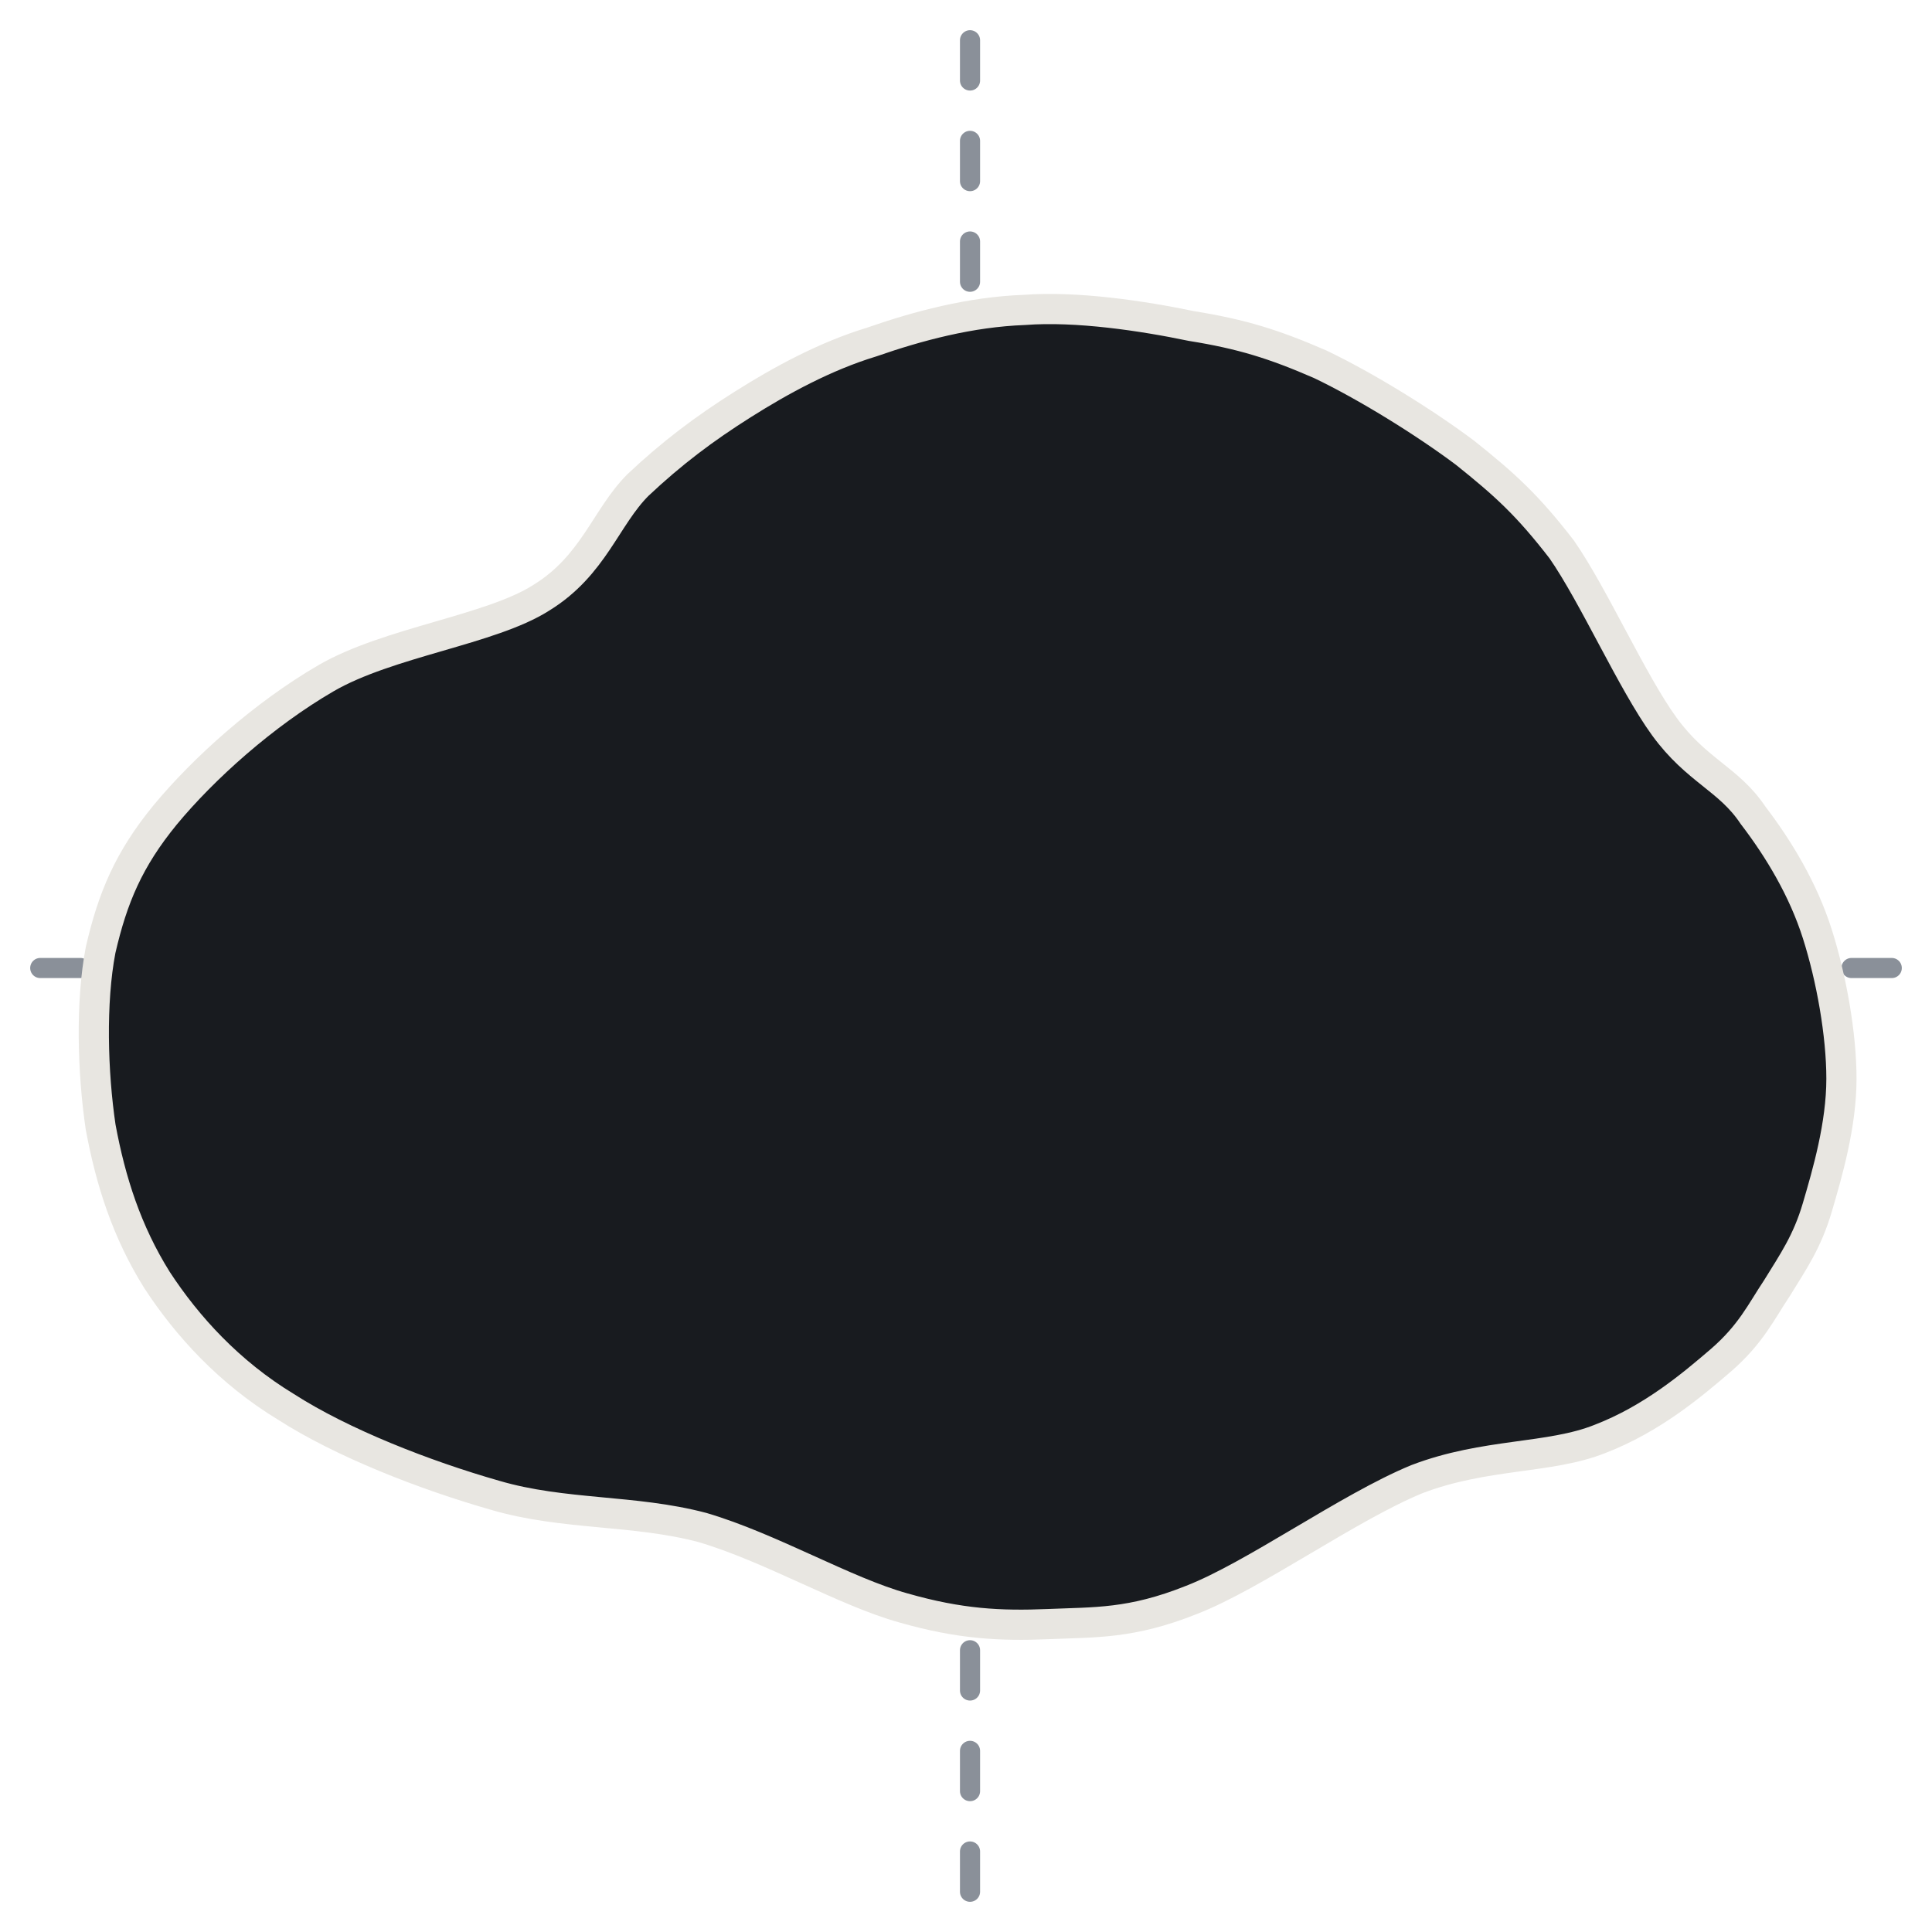
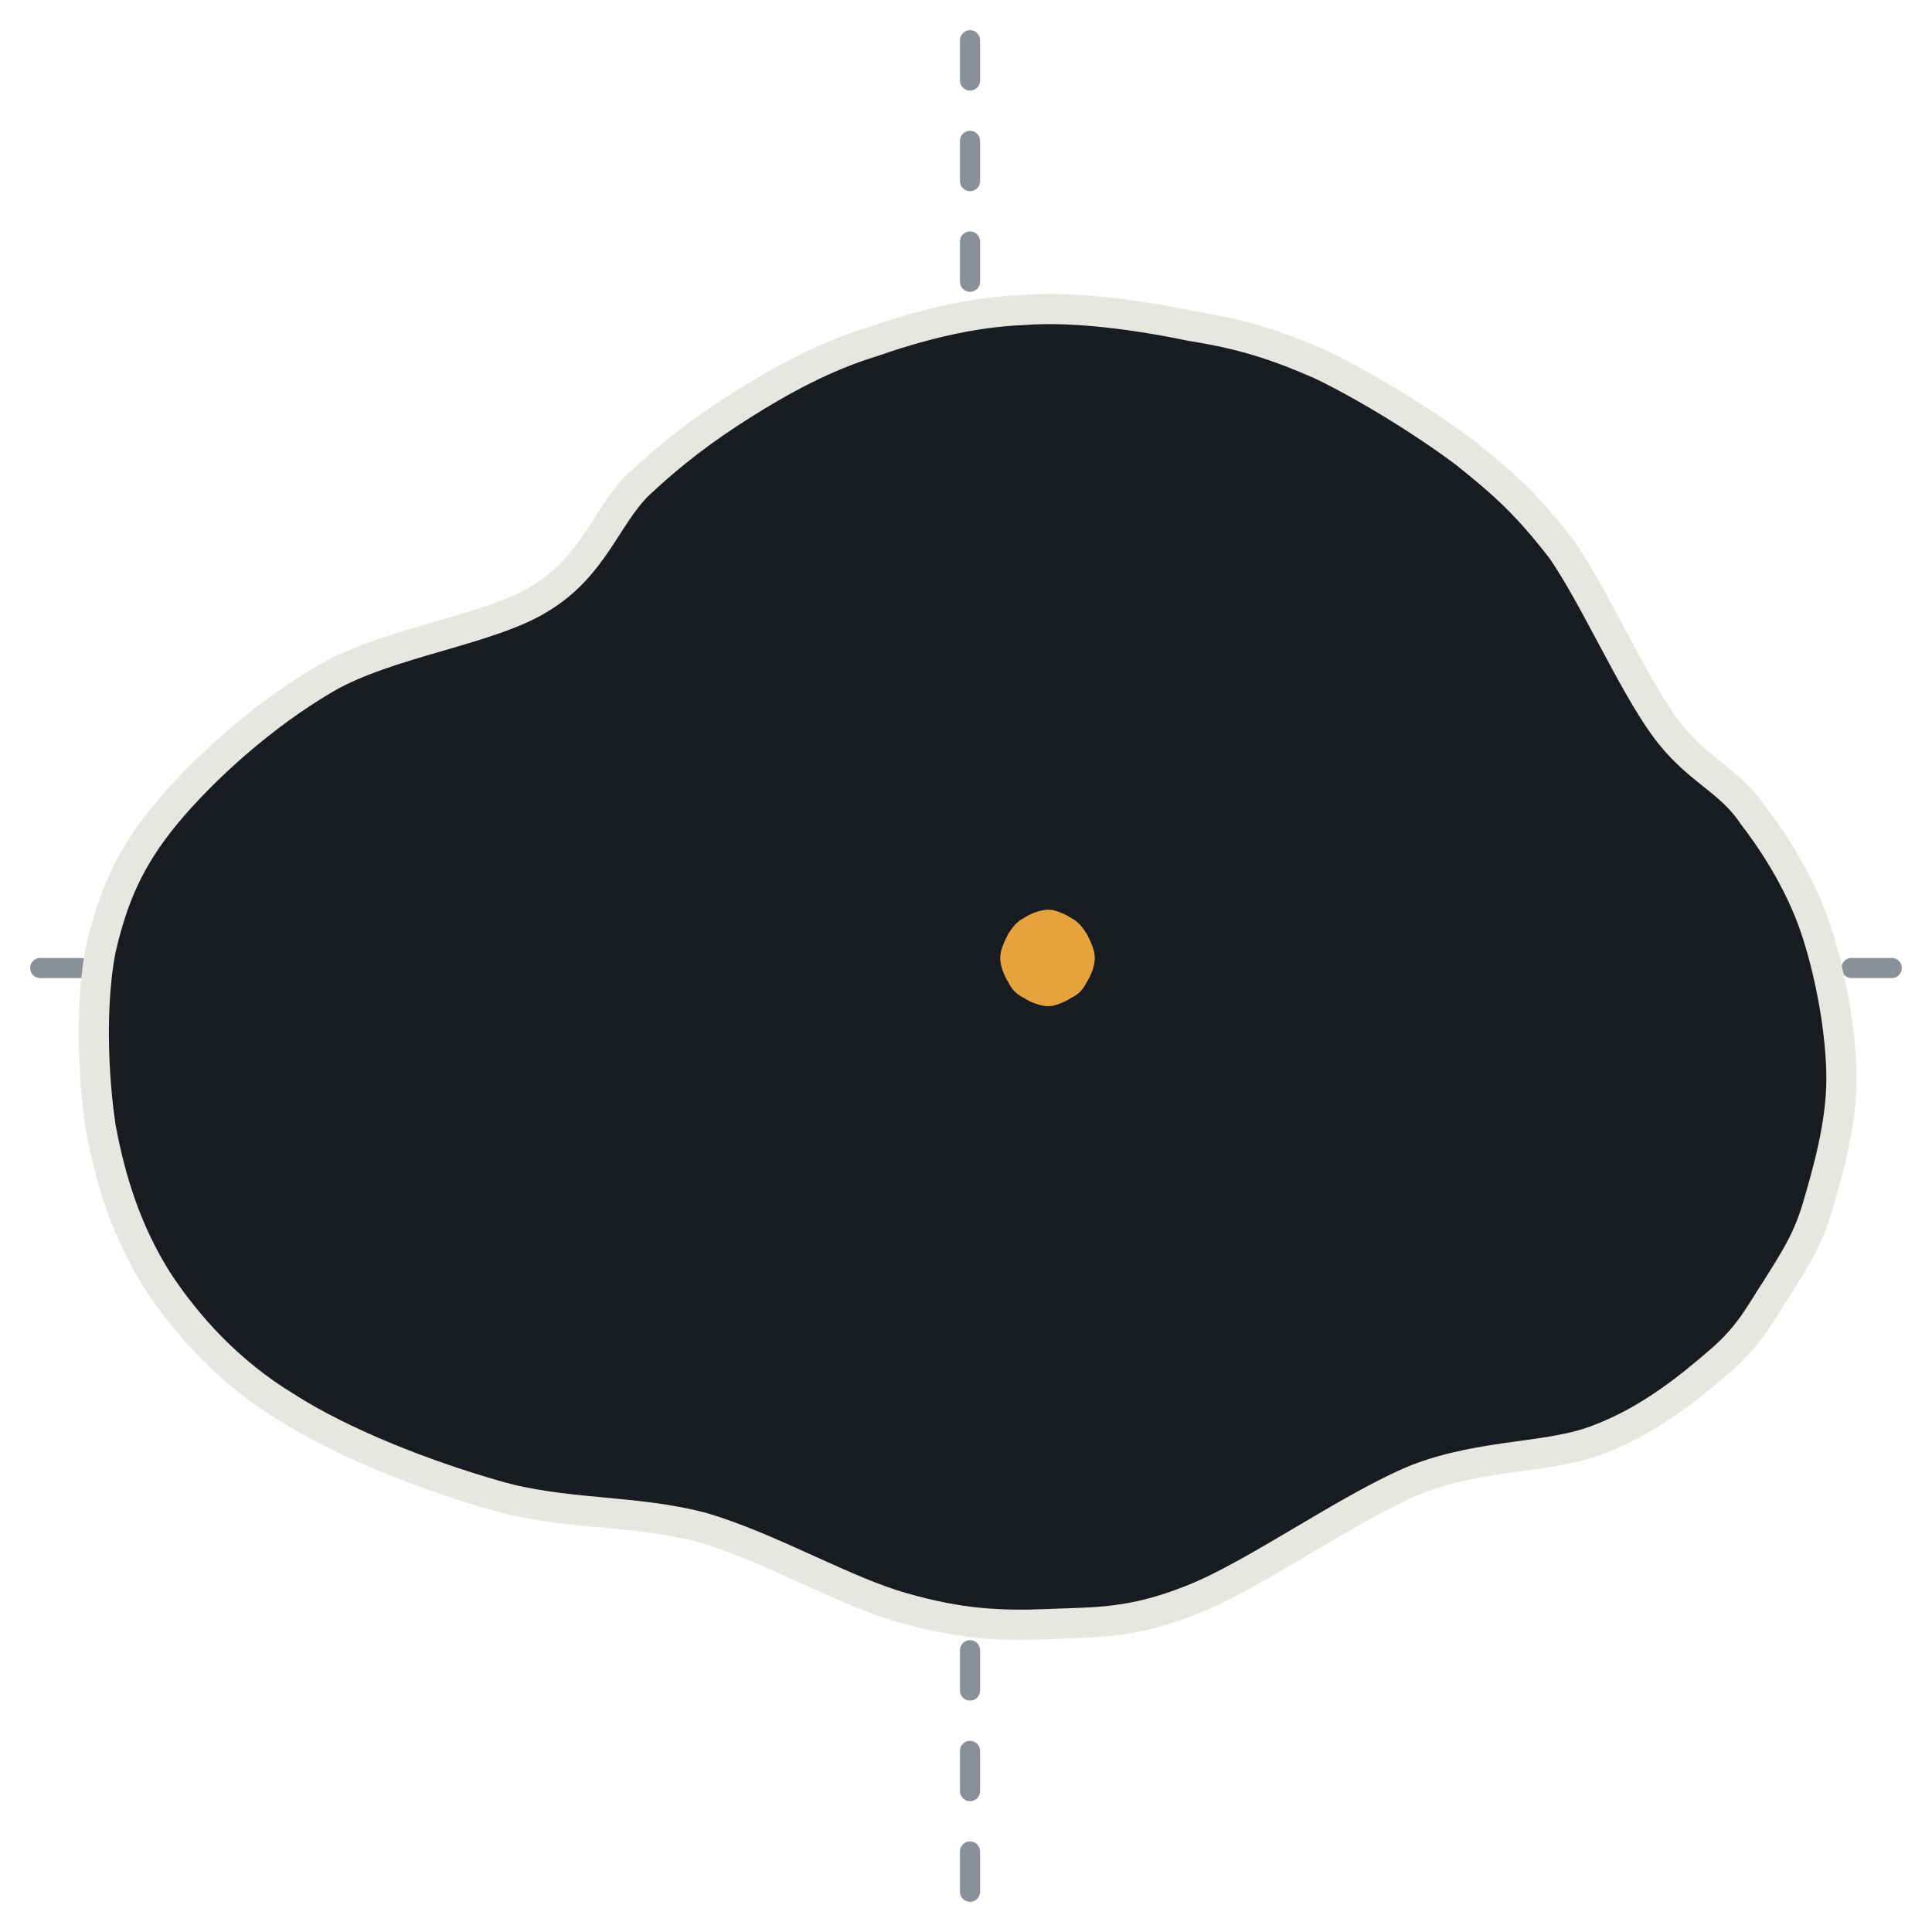
<svg xmlns="http://www.w3.org/2000/svg" viewBox="0 0 96 96" width="96" height="96" role="img" aria-label="Pixel Buds 2a left earbud">
  <path d="M48.2 2.0L48.2 4.0M48.2 7.0L48.2 9.0M48.2 12.0L48.2 14.0M48.2 17.0L48.2 19.0M48.2 22.0L48.2 24.0M48.2 27.0L48.2 29.0M48.2 32.0L48.2 34.0M48.2 37.0L48.2 39.0M48.2 42.0L48.2 44.0M48.2 47.0L48.2 49.0M48.2 52.0L48.2 54.0M48.2 57.0L48.2 59.0M48.2 62.0L48.2 64.0M48.2 67.0L48.2 69.0M48.2 72.0L48.2 74.0M48.2 77.0L48.2 79.0M48.2 82.0L48.2 84.0M48.2 87.0L48.2 89.0M48.2 92.0L48.2 94.0M2.0 48.1L4.0 48.1M7.0 48.1L9.0 48.1M12.0 48.1L14.0 48.1M17.0 48.1L19.0 48.1M22.0 48.1L24.0 48.1M27.0 48.1L29.0 48.1M32.0 48.1L34.0 48.1M37.0 48.1L39.0 48.1M42.0 48.1L44.0 48.1M47.0 48.1L49.0 48.1M52.0 48.1L54.0 48.1M57.0 48.1L59.0 48.1M62.0 48.1L64.0 48.1M67.0 48.1L69.0 48.1M72.0 48.1L74.0 48.1M77.0 48.1L79.0 48.1M82.0 48.1L84.0 48.1M87.0 48.1L89.0 48.1M92.0 48.1L94.0 48.1" fill="none" stroke="#8A9099" stroke-width="1.0" stroke-linecap="round" stroke-linejoin="round" />
  <path d="M50.9 15.4C53.5 15.2 56.8 15.7 59.2 16.2C61.7 16.6 63.3 17.1 65.6 18.1C67.9 19.2 70.8 21.0 72.8 22.5C74.8 24.1 75.9 25.1 77.6 27.3C79.2 29.6 81.1 33.9 82.7 36.1C84.3 38.3 85.9 38.7 87.1 40.5C88.4 42.2 89.6 44.2 90.3 46.4C91.0 48.6 91.5 51.4 91.5 53.6C91.5 55.9 90.8 58.3 90.3 60.0C89.8 61.7 89.1 62.7 88.3 64.0C87.5 65.2 87.0 66.3 85.5 67.6C84.1 68.8 82.1 70.5 79.5 71.5C77.0 72.5 73.8 72.2 70.4 73.5C67.0 74.9 62.3 78.3 59.2 79.5C56.2 80.7 54.4 80.6 52.1 80.7C49.7 80.8 47.7 80.7 44.9 79.9C42.0 79.1 38.3 76.9 34.9 75.9C31.5 75.0 28.0 75.3 24.6 74.3C21.1 73.3 17.0 71.7 14.2 69.9C11.4 68.2 9.3 65.9 7.8 63.6C6.3 61.2 5.5 58.7 5.0 56.0C4.6 53.3 4.5 49.8 5.0 47.2C5.6 44.6 6.4 42.7 8.2 40.5C10.1 38.2 13.1 35.5 16.2 33.7C19.3 31.9 24.4 31.3 26.9 29.7C29.5 28.1 30.1 25.7 31.7 24.1C33.4 22.5 35.0 21.3 36.9 20.1C38.8 18.9 41.0 17.7 43.3 17.0C45.6 16.2 48.2 15.5 50.9 15.4Z" fill="#181B1F" stroke="#E8E6E1" stroke-width="1.5" stroke-linecap="round" stroke-linejoin="round" />
+   <path d="M54.4 47.6C54.4 48.0 54.2 48.5 54.0 48.8C53.8 49.2 53.6 49.4 53.2 49.6C52.9 49.8 52.4 50.0 52.1 50.0C51.7 50.0 51.2 49.8 50.9 49.6C50.5 49.4 50.3 49.2 50.1 48.8C49.9 48.5 49.7 48.0 49.7 47.6C49.7 47.2 49.9 46.8 50.1 46.4C50.3 46.1 50.5 45.8 50.9 45.6C51.2 45.4 51.7 45.2 52.1 45.2C52.4 45.2 52.9 45.4 53.2 45.6C53.6 45.8 53.8 46.1 54.0 46.4C54.2 46.8 54.4 47.2 54.4 47.6Z" fill="#E6A23C" />
</svg>
